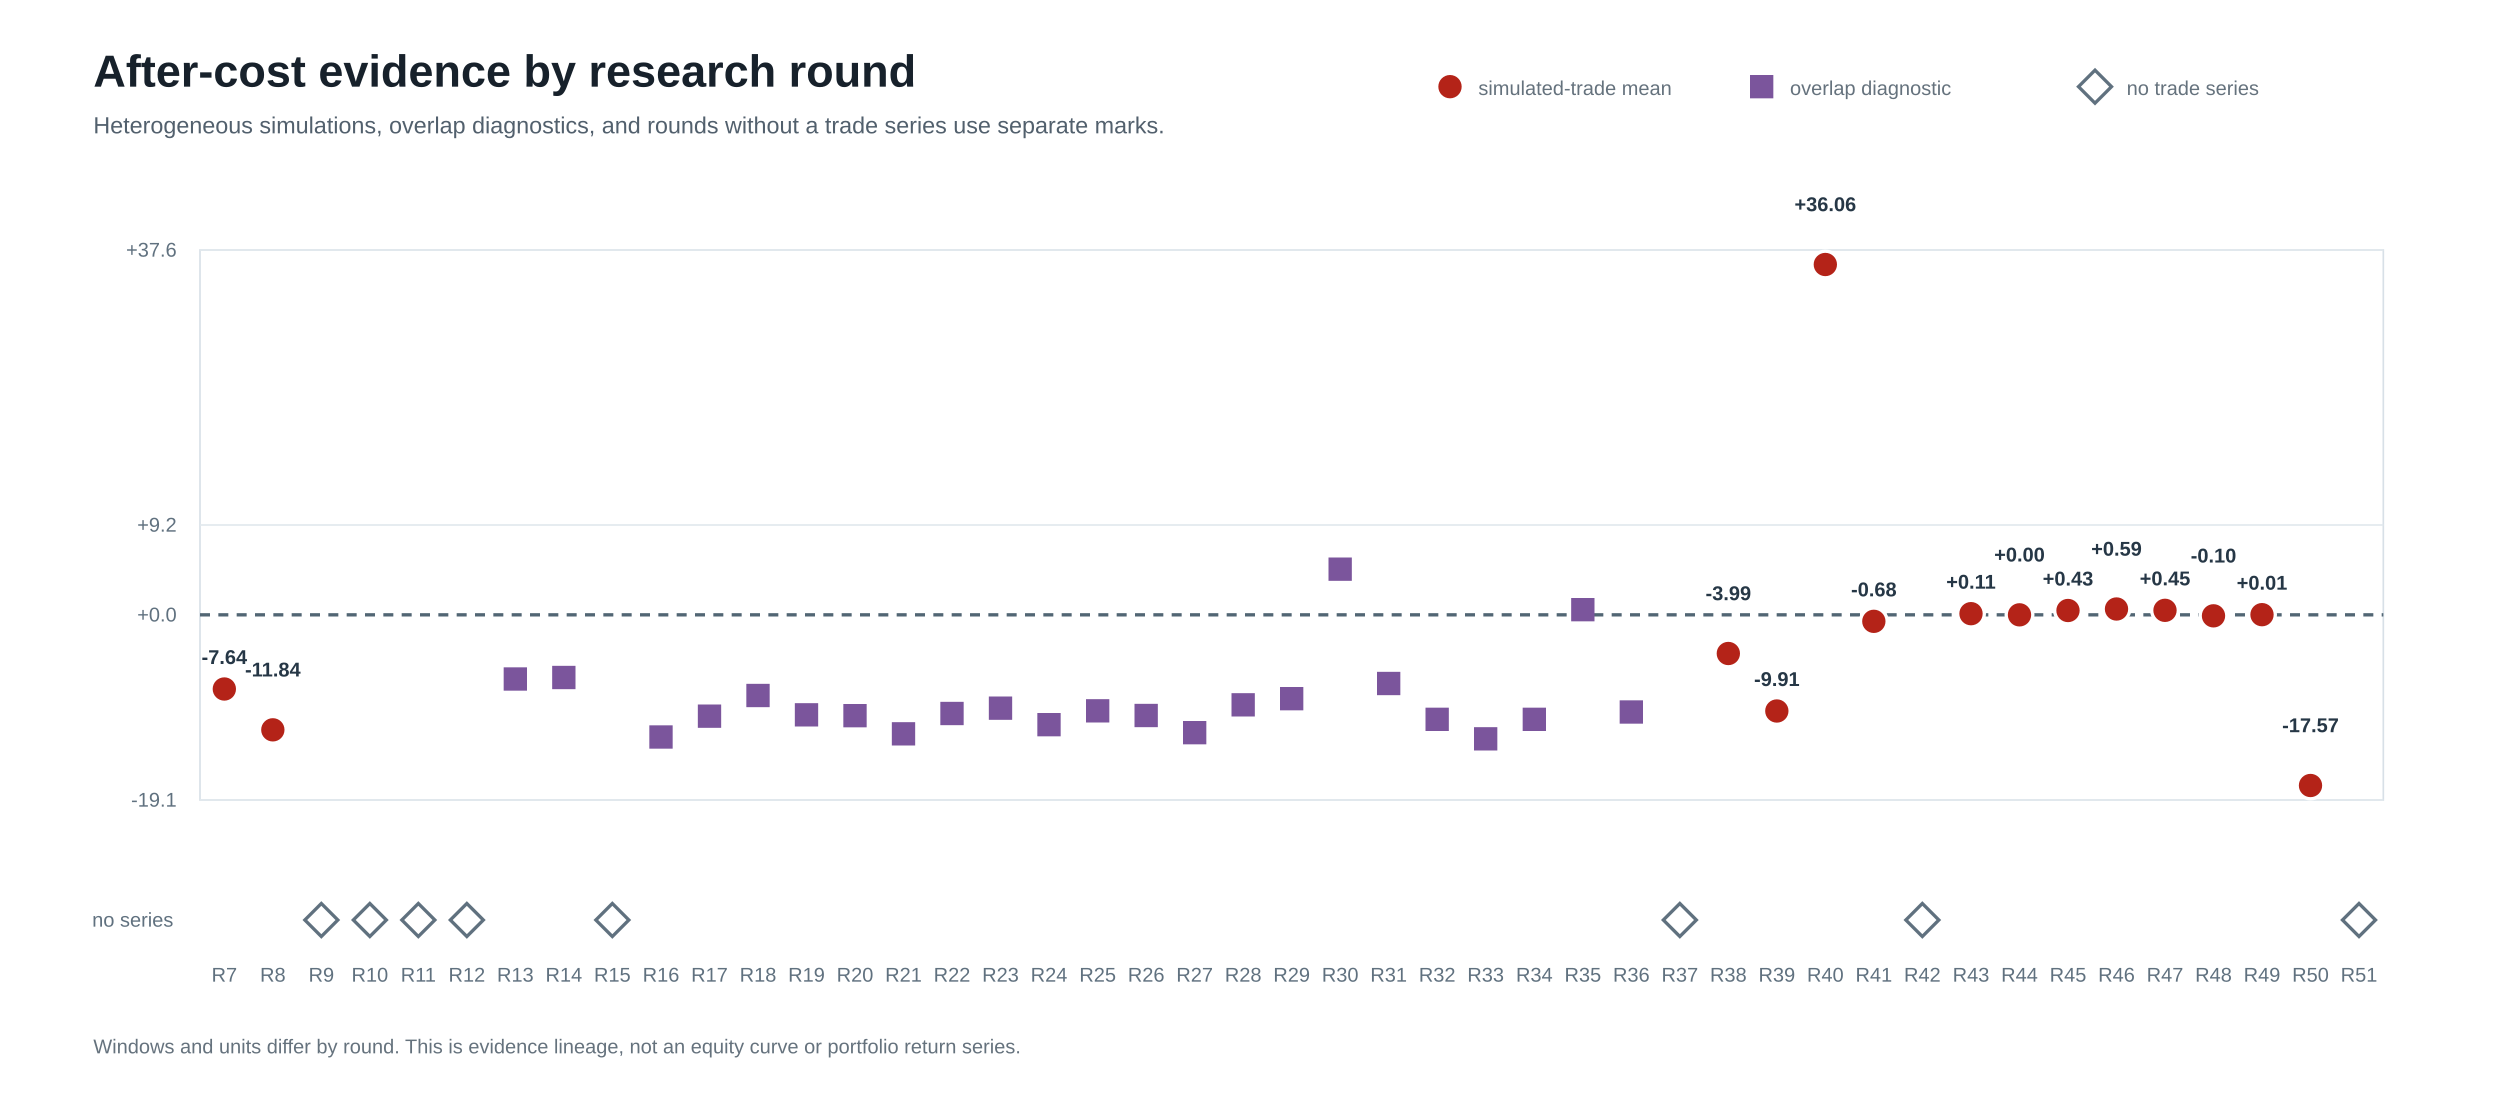
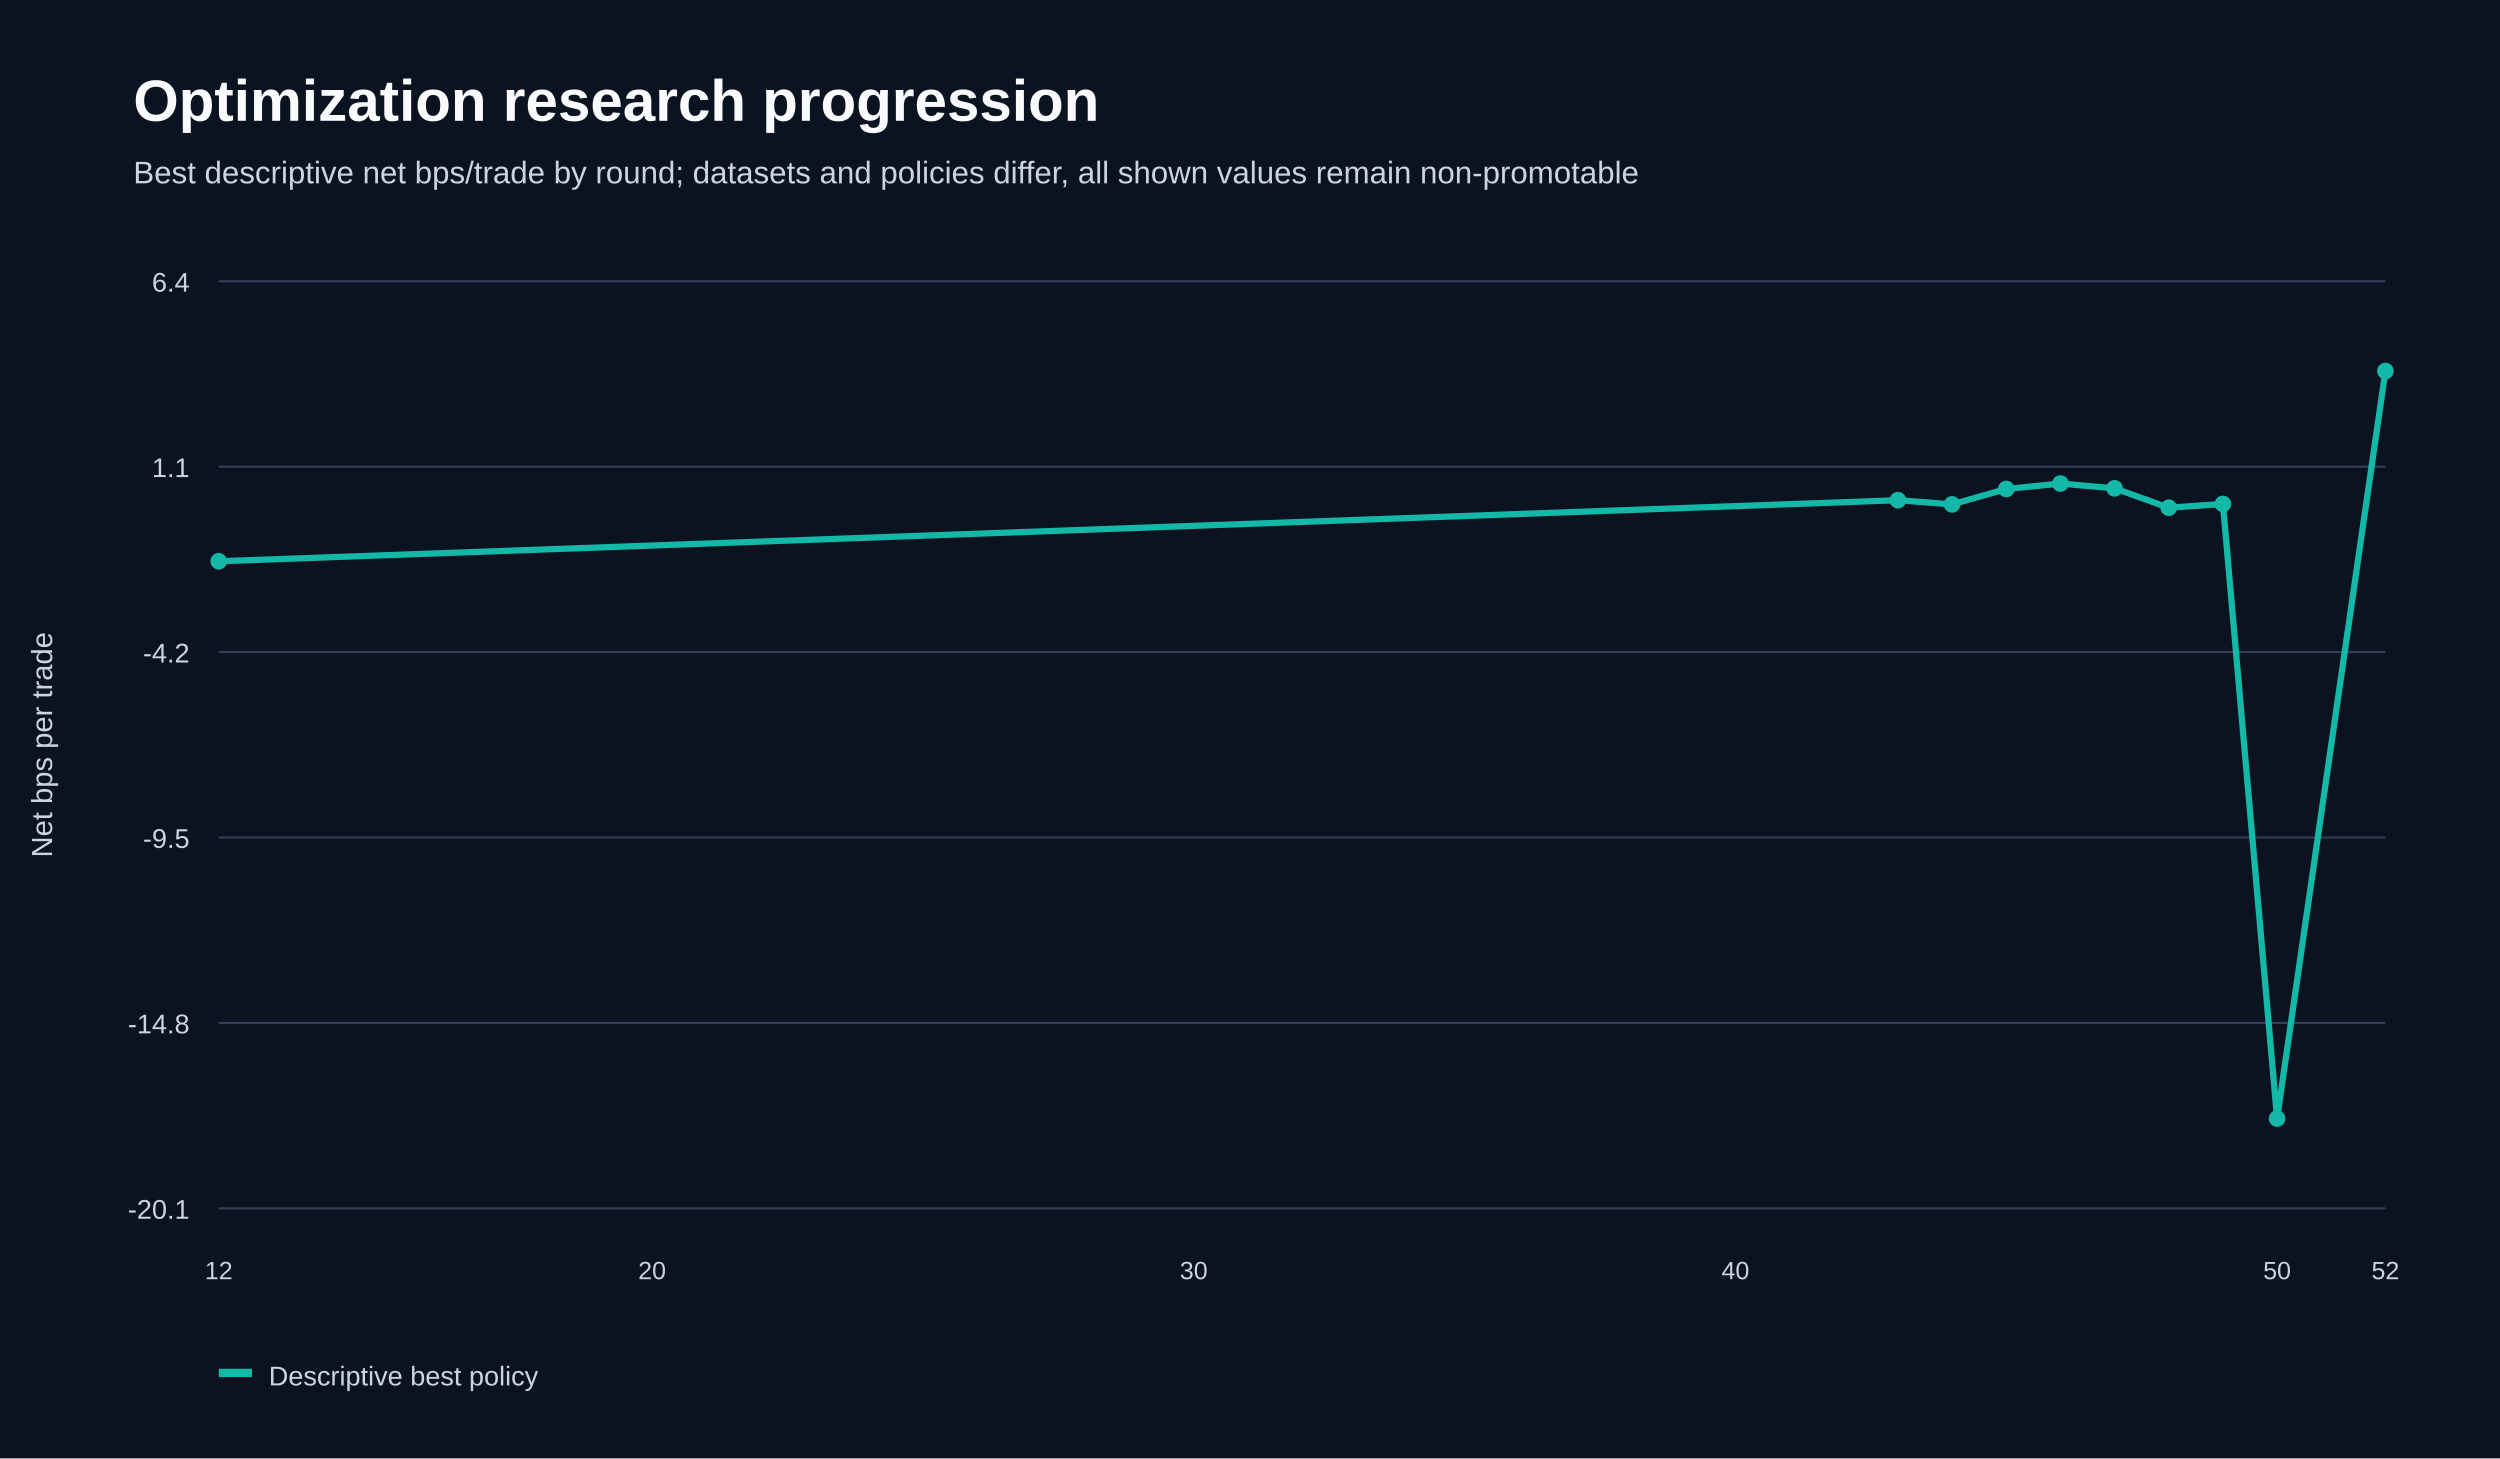
- <svg xmlns="http://www.w3.org/2000/svg" width="1500" height="660" viewBox="0 0 1500 660" role="img" aria-labelledby="title desc">
-   <rect width="100%" height="100%" fill="#ffffff" />
-   <style>text{font-family:"Segoe UI",Arial,sans-serif;letter-spacing:0}.title{font-size:27px;font-weight:700;fill:#17212b}.subtitle{font-size:14px;fill:#52606d}.label{font-size:13px;fill:#263746}.axis{font-size:12px;fill:#60717f}.value{font-size:12px;font-weight:650;fill:#263746}.note{font-size:12px;fill:#65727d}.grid{stroke:#e1e8ed;stroke-width:1}.zero{stroke:#526674;stroke-width:2;stroke-dasharray:6 5}</style>
-   <text x="56" y="52" class="title">After-cost evidence by research round</text>
-   <text x="56" y="80" class="subtitle">Heterogeneous simulations, overlap diagnostics, and rounds without a trade series use separate marks.</text>
-   <circle cx="870" cy="52" r="7" fill="#b42318" />
-   <text x="887" y="57" class="note">simulated-trade mean</text>
-   <rect x="1050" y="45" width="14" height="14" fill="#7b559c" />
-   <text x="1074" y="57" class="note">overlap diagnostic</text>
-   <rect x="1250" y="45" width="14" height="14" fill="#ffffff" stroke="#60717f" stroke-width="2" transform="rotate(45 1257 52)" />
-   <text x="1276" y="57" class="note">no trade series</text>
-   <rect x="120" y="150" width="1310" height="330" fill="#ffffff" stroke="#d8e0e7" />
-   <line x1="120" y1="480.0" x2="1430" y2="480.0" class="grid" />
-   <text x="106" y="484.0" text-anchor="end" class="axis">-19.1</text>
-   <line x1="120" y1="368.9" x2="1430" y2="368.9" class="zero" />
-   <text x="106" y="372.9" text-anchor="end" class="axis">+0.0</text>
-   <line x1="120" y1="315.0" x2="1430" y2="315.0" class="grid" />
-   <text x="106" y="319.0" text-anchor="end" class="axis">+9.2</text>
-   <line x1="120" y1="150.0" x2="1430" y2="150.0" class="grid" />
-   <text x="106" y="154.0" text-anchor="end" class="axis">+37.6</text>
-   <text x="104" y="556" text-anchor="end" class="axis">no series</text>
-   <circle cx="134.6" cy="413.4" r="8" fill="#b42318" stroke="#ffffff" stroke-width="2" />
-   <text x="134.6" y="398.4" text-anchor="middle" class="value">-7.64</text>
-   <text x="134.6" y="589" text-anchor="middle" class="axis">R7</text>
-   <circle cx="163.7" cy="437.9" r="8" fill="#b42318" stroke="#ffffff" stroke-width="2" />
-   <text x="163.7" y="405.9" text-anchor="middle" class="value">-11.84</text>
-   <text x="163.7" y="589" text-anchor="middle" class="axis">R8</text>
-   <rect x="185.8" y="545.0" width="14" height="14" fill="#ffffff" stroke="#60717f" stroke-width="2" transform="rotate(45 192.8 552.0)" />
-   <text x="192.8" y="589" text-anchor="middle" class="axis">R9</text>
-   <rect x="214.9" y="545.0" width="14" height="14" fill="#ffffff" stroke="#60717f" stroke-width="2" transform="rotate(45 221.9 552.0)" />
-   <text x="221.9" y="589" text-anchor="middle" class="axis">R10</text>
-   <rect x="244.0" y="545.0" width="14" height="14" fill="#ffffff" stroke="#60717f" stroke-width="2" transform="rotate(45 251.0 552.0)" />
-   <text x="251.0" y="589" text-anchor="middle" class="axis">R11</text>
-   <rect x="273.1" y="545.0" width="14" height="14" fill="#ffffff" stroke="#60717f" stroke-width="2" transform="rotate(45 280.1 552.0)" />
-   <text x="280.1" y="589" text-anchor="middle" class="axis">R12</text>
-   <rect x="302.2" y="400.4" width="14" height="14" fill="#7b559c" />
-   <text x="309.2" y="589" text-anchor="middle" class="axis">R13</text>
-   <rect x="331.3" y="399.5" width="14" height="14" fill="#7b559c" />
-   <text x="338.3" y="589" text-anchor="middle" class="axis">R14</text>
-   <rect x="360.4" y="545.0" width="14" height="14" fill="#ffffff" stroke="#60717f" stroke-width="2" transform="rotate(45 367.4 552.0)" />
-   <text x="367.4" y="589" text-anchor="middle" class="axis">R15</text>
-   <rect x="389.6" y="435.2" width="14" height="14" fill="#7b559c" />
-   <text x="396.6" y="589" text-anchor="middle" class="axis">R16</text>
-   <rect x="418.7" y="422.7" width="14" height="14" fill="#7b559c" />
-   <text x="425.7" y="589" text-anchor="middle" class="axis">R17</text>
-   <rect x="447.8" y="410.3" width="14" height="14" fill="#7b559c" />
-   <text x="454.8" y="589" text-anchor="middle" class="axis">R18</text>
-   <rect x="476.9" y="421.9" width="14" height="14" fill="#7b559c" />
-   <text x="483.9" y="589" text-anchor="middle" class="axis">R19</text>
-   <rect x="506.0" y="422.4" width="14" height="14" fill="#7b559c" />
-   <text x="513.0" y="589" text-anchor="middle" class="axis">R20</text>
-   <rect x="535.1" y="433.3" width="14" height="14" fill="#7b559c" />
-   <text x="542.1" y="589" text-anchor="middle" class="axis">R21</text>
-   <rect x="564.2" y="421.1" width="14" height="14" fill="#7b559c" />
-   <text x="571.2" y="589" text-anchor="middle" class="axis">R22</text>
-   <rect x="593.3" y="417.9" width="14" height="14" fill="#7b559c" />
-   <text x="600.3" y="589" text-anchor="middle" class="axis">R23</text>
-   <rect x="622.4" y="427.8" width="14" height="14" fill="#7b559c" />
-   <text x="629.4" y="589" text-anchor="middle" class="axis">R24</text>
-   <rect x="651.6" y="419.5" width="14" height="14" fill="#7b559c" />
-   <text x="658.6" y="589" text-anchor="middle" class="axis">R25</text>
-   <rect x="680.7" y="422.3" width="14" height="14" fill="#7b559c" />
-   <text x="687.7" y="589" text-anchor="middle" class="axis">R26</text>
-   <rect x="709.8" y="432.6" width="14" height="14" fill="#7b559c" />
-   <text x="716.8" y="589" text-anchor="middle" class="axis">R27</text>
-   <rect x="738.9" y="415.9" width="14" height="14" fill="#7b559c" />
-   <text x="745.9" y="589" text-anchor="middle" class="axis">R28</text>
-   <rect x="768.0" y="412.2" width="14" height="14" fill="#7b559c" />
-   <text x="775.0" y="589" text-anchor="middle" class="axis">R29</text>
-   <rect x="797.1" y="334.5" width="14" height="14" fill="#7b559c" />
-   <text x="804.1" y="589" text-anchor="middle" class="axis">R30</text>
-   <rect x="826.2" y="403.1" width="14" height="14" fill="#7b559c" />
-   <text x="833.2" y="589" text-anchor="middle" class="axis">R31</text>
-   <rect x="855.3" y="424.6" width="14" height="14" fill="#7b559c" />
-   <text x="862.3" y="589" text-anchor="middle" class="axis">R32</text>
-   <rect x="884.4" y="436.3" width="14" height="14" fill="#7b559c" />
-   <text x="891.4" y="589" text-anchor="middle" class="axis">R33</text>
-   <rect x="913.6" y="424.6" width="14" height="14" fill="#7b559c" />
-   <text x="920.6" y="589" text-anchor="middle" class="axis">R34</text>
-   <rect x="942.7" y="358.8" width="14" height="14" fill="#7b559c" />
-   <text x="949.7" y="589" text-anchor="middle" class="axis">R35</text>
-   <rect x="971.8" y="420.2" width="14" height="14" fill="#7b559c" />
-   <text x="978.8" y="589" text-anchor="middle" class="axis">R36</text>
-   <rect x="1000.9" y="545.0" width="14" height="14" fill="#ffffff" stroke="#60717f" stroke-width="2" transform="rotate(45 1007.9 552.0)" />
-   <text x="1007.9" y="589" text-anchor="middle" class="axis">R37</text>
-   <circle cx="1037.0" cy="392.1" r="8" fill="#b42318" stroke="#ffffff" stroke-width="2" />
-   <text x="1037.0" y="360.1" text-anchor="middle" class="value">-3.99</text>
-   <text x="1037.0" y="589" text-anchor="middle" class="axis">R38</text>
-   <circle cx="1066.1" cy="426.6" r="8" fill="#b42318" stroke="#ffffff" stroke-width="2" />
-   <text x="1066.1" y="411.6" text-anchor="middle" class="value">-9.91</text>
-   <text x="1066.1" y="589" text-anchor="middle" class="axis">R39</text>
-   <circle cx="1095.2" cy="158.7" r="8" fill="#b42318" stroke="#ffffff" stroke-width="2" />
-   <text x="1095.2" y="126.7" text-anchor="middle" class="value">+36.06</text>
-   <text x="1095.2" y="589" text-anchor="middle" class="axis">R40</text>
-   <circle cx="1124.3" cy="372.8" r="8" fill="#b42318" stroke="#ffffff" stroke-width="2" />
-   <text x="1124.3" y="357.8" text-anchor="middle" class="value">-0.68</text>
-   <text x="1124.3" y="589" text-anchor="middle" class="axis">R41</text>
-   <rect x="1146.4" y="545.0" width="14" height="14" fill="#ffffff" stroke="#60717f" stroke-width="2" transform="rotate(45 1153.4 552.0)" />
-   <text x="1153.4" y="589" text-anchor="middle" class="axis">R42</text>
-   <circle cx="1182.6" cy="368.2" r="8" fill="#b42318" stroke="#ffffff" stroke-width="2" />
-   <text x="1182.6" y="353.2" text-anchor="middle" class="value">+0.11</text>
-   <text x="1182.6" y="589" text-anchor="middle" class="axis">R43</text>
-   <circle cx="1211.7" cy="368.9" r="8" fill="#b42318" stroke="#ffffff" stroke-width="2" />
-   <text x="1211.7" y="336.9" text-anchor="middle" class="value">+0.00</text>
-   <text x="1211.7" y="589" text-anchor="middle" class="axis">R44</text>
-   <circle cx="1240.8" cy="366.3" r="8" fill="#b42318" stroke="#ffffff" stroke-width="2" />
-   <text x="1240.8" y="351.3" text-anchor="middle" class="value">+0.43</text>
-   <text x="1240.8" y="589" text-anchor="middle" class="axis">R45</text>
-   <circle cx="1269.9" cy="365.4" r="8" fill="#b42318" stroke="#ffffff" stroke-width="2" />
-   <text x="1269.9" y="333.4" text-anchor="middle" class="value">+0.59</text>
-   <text x="1269.9" y="589" text-anchor="middle" class="axis">R46</text>
-   <circle cx="1299.0" cy="366.2" r="8" fill="#b42318" stroke="#ffffff" stroke-width="2" />
-   <text x="1299.0" y="351.2" text-anchor="middle" class="value">+0.45</text>
-   <text x="1299.0" y="589" text-anchor="middle" class="axis">R47</text>
-   <circle cx="1328.1" cy="369.5" r="8" fill="#b42318" stroke="#ffffff" stroke-width="2" />
-   <text x="1328.1" y="337.5" text-anchor="middle" class="value">-0.10</text>
-   <text x="1328.1" y="589" text-anchor="middle" class="axis">R48</text>
-   <circle cx="1357.2" cy="368.8" r="8" fill="#b42318" stroke="#ffffff" stroke-width="2" />
-   <text x="1357.2" y="353.8" text-anchor="middle" class="value">+0.01</text>
-   <text x="1357.2" y="589" text-anchor="middle" class="axis">R49</text>
-   <circle cx="1386.3" cy="471.3" r="8" fill="#b42318" stroke="#ffffff" stroke-width="2" />
-   <text x="1386.3" y="439.3" text-anchor="middle" class="value">-17.57</text>
-   <text x="1386.3" y="589" text-anchor="middle" class="axis">R50</text>
-   <rect x="1408.4" y="545.0" width="14" height="14" fill="#ffffff" stroke="#60717f" stroke-width="2" transform="rotate(45 1415.4 552.0)" />
-   <text x="1415.4" y="589" text-anchor="middle" class="axis">R51</text>
-   <text x="56" y="632" class="note">Windows and units differ by round. This is evidence lineage, not an equity curve or portfolio return series.</text>
+ <svg xmlns="http://www.w3.org/2000/svg" width="1200" height="700" viewBox="0 0 1200 700" role="img">
+   <rect width="1200" height="700" fill="#0b1220" />
+   <text x="64" y="58" fill="#f8fafc" font-family="Segoe UI,Arial,sans-serif" font-size="28" font-weight="700">Optimization research progression</text>
+   <text x="64" y="88" fill="#cbd5e1" font-family="Segoe UI,Arial,sans-serif" font-size="15">Best descriptive net bps/trade by round; datasets and policies differ, all shown values remain non-promotable</text>
+   <line x1="105" y1="580.0" x2="1145" y2="580.0" stroke="#334155" />
+   <text x="91" y="585.0" text-anchor="end" fill="#cbd5e1" font-family="Segoe UI,Arial,sans-serif" font-size="13">-20.1</text>
+   <line x1="105" y1="491.0" x2="1145" y2="491.0" stroke="#334155" />
+   <text x="91" y="496.0" text-anchor="end" fill="#cbd5e1" font-family="Segoe UI,Arial,sans-serif" font-size="13">-14.8</text>
+   <line x1="105" y1="402.0" x2="1145" y2="402.0" stroke="#334155" />
+   <text x="91" y="407.0" text-anchor="end" fill="#cbd5e1" font-family="Segoe UI,Arial,sans-serif" font-size="13">-9.5</text>
+   <line x1="105" y1="313.0" x2="1145" y2="313.0" stroke="#334155" />
+   <text x="91" y="318.0" text-anchor="end" fill="#cbd5e1" font-family="Segoe UI,Arial,sans-serif" font-size="13">-4.2</text>
+   <line x1="105" y1="224.0" x2="1145" y2="224.0" stroke="#334155" />
+   <text x="91" y="229.0" text-anchor="end" fill="#cbd5e1" font-family="Segoe UI,Arial,sans-serif" font-size="13">1.1</text>
+   <line x1="105" y1="135.0" x2="1145" y2="135.0" stroke="#334155" />
+   <text x="91" y="140.0" text-anchor="end" fill="#cbd5e1" font-family="Segoe UI,Arial,sans-serif" font-size="13">6.4</text>
+   <text x="105.0" y="614" text-anchor="middle" fill="#cbd5e1" font-family="Segoe UI,Arial,sans-serif" font-size="12">12</text>
+   <text x="1145.0" y="614" text-anchor="middle" fill="#cbd5e1" font-family="Segoe UI,Arial,sans-serif" font-size="12">52</text>
+   <text x="313.0" y="614" text-anchor="middle" fill="#cbd5e1" font-family="Segoe UI,Arial,sans-serif" font-size="12">20</text>
+   <text x="573.0" y="614" text-anchor="middle" fill="#cbd5e1" font-family="Segoe UI,Arial,sans-serif" font-size="12">30</text>
+   <text x="833.0" y="614" text-anchor="middle" fill="#cbd5e1" font-family="Segoe UI,Arial,sans-serif" font-size="12">40</text>
+   <text x="1093.0" y="614" text-anchor="middle" fill="#cbd5e1" font-family="Segoe UI,Arial,sans-serif" font-size="12">50</text>
+   <path d="M 105.0 269.4 L 911.0 240.1 L 937.0 242.1 L 963.0 234.7 L 989.0 232.1 L 1015.0 234.4 L 1041.0 243.7 L 1067.0 241.9 L 1093.0 536.9 L 1145.0 178.1" fill="none" stroke="#14b8a6" stroke-width="3" stroke-linejoin="round" />
+   <circle cx="105.0" cy="269.4" r="4" fill="#14b8a6" />
+   <circle cx="911.0" cy="240.1" r="4" fill="#14b8a6" />
+   <circle cx="937.0" cy="242.1" r="4" fill="#14b8a6" />
+   <circle cx="963.0" cy="234.7" r="4" fill="#14b8a6" />
+   <circle cx="989.0" cy="232.1" r="4" fill="#14b8a6" />
+   <circle cx="1015.0" cy="234.4" r="4" fill="#14b8a6" />
+   <circle cx="1041.0" cy="243.7" r="4" fill="#14b8a6" />
+   <circle cx="1067.0" cy="241.9" r="4" fill="#14b8a6" />
+   <circle cx="1093.0" cy="536.9" r="4" fill="#14b8a6" />
+   <circle cx="1145.0" cy="178.1" r="4" fill="#14b8a6" />
+   <rect x="105" y="657" width="16" height="4" fill="#14b8a6" />
+   <text x="129" y="665" fill="#cbd5e1" font-family="Segoe UI,Arial,sans-serif" font-size="13">Descriptive best policy</text>
+   <text transform="translate(25 357.5) rotate(-90)" text-anchor="middle" fill="#cbd5e1" font-family="Segoe UI,Arial,sans-serif" font-size="14">Net bps per trade</text>
</svg>
